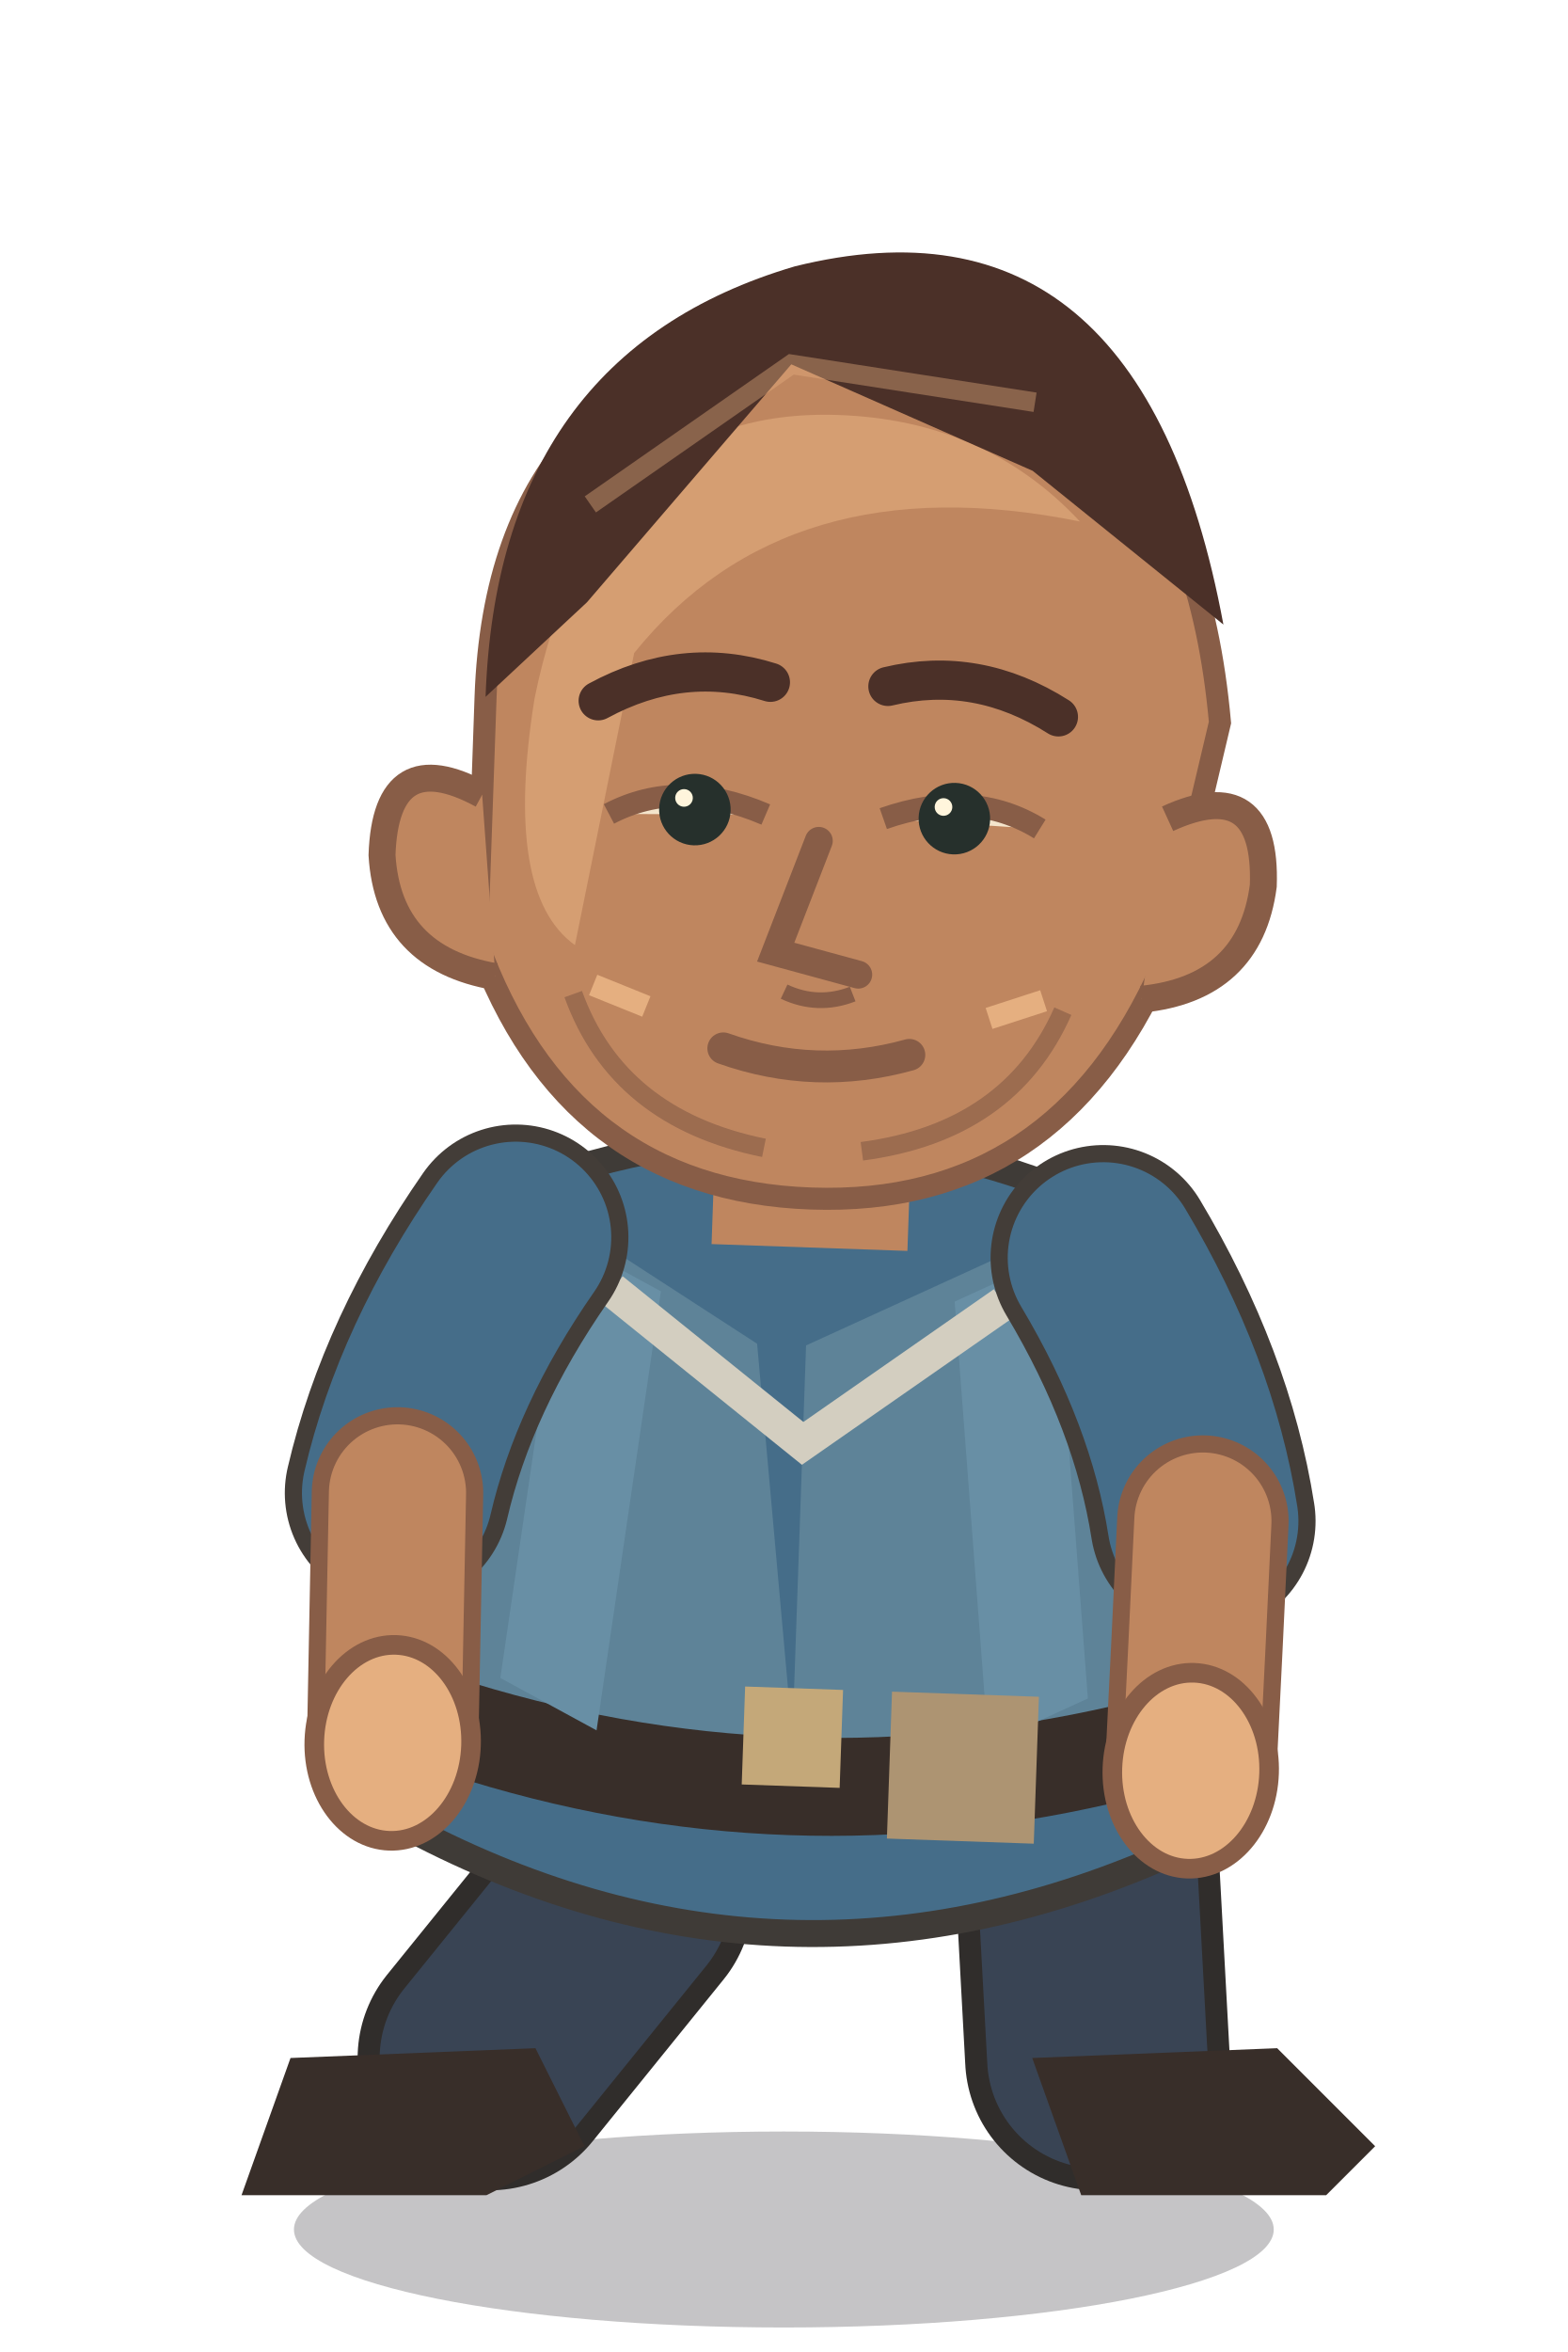
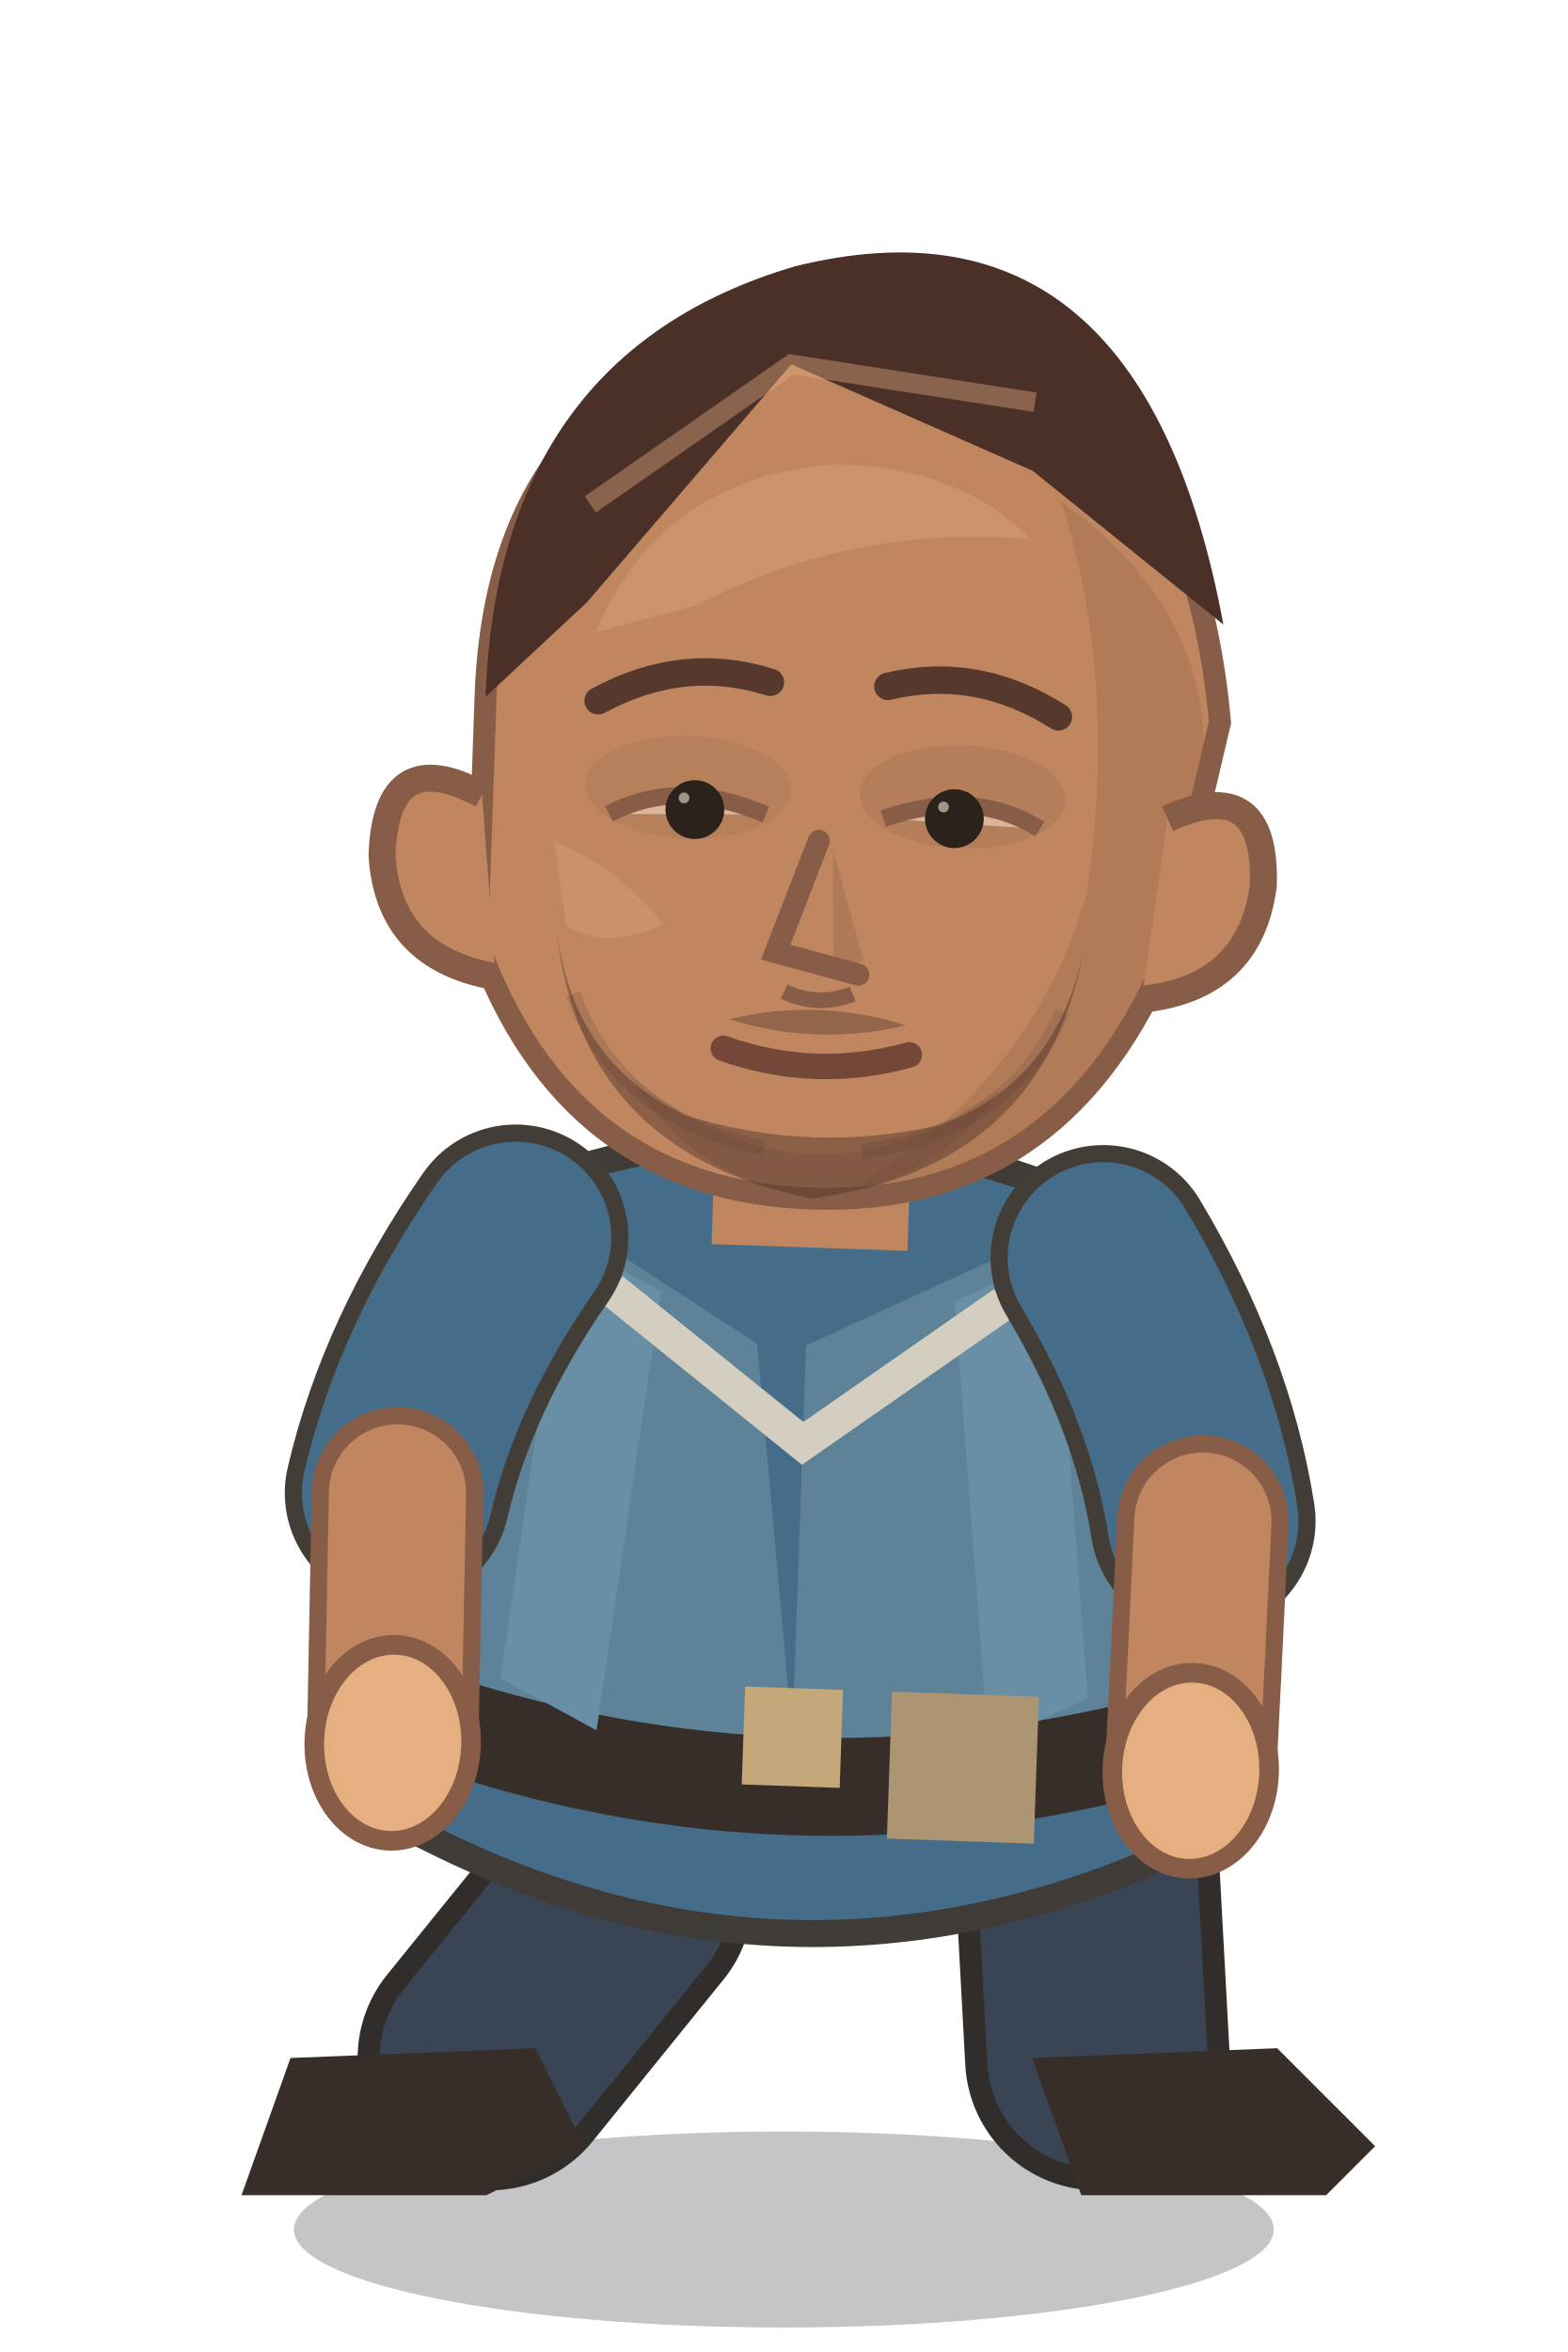
<svg xmlns="http://www.w3.org/2000/svg" width="32" height="48" viewBox="0 0 32 48">
  <ellipse cx=" 16" cy=" 45.5" rx=" 10" ry=" 2" fill="#16151a" opacity=".25" />
  <path d="M12.5 34.45L12.67 38.7L10 42" fill="none" stroke="#302d2b" stroke-width="5.4" stroke-linecap="round" stroke-linejoin="round" />
  <path d="M12.5 34.45L12.67 38.7L10 42" fill="none" stroke="#394454" stroke-width="4.5" stroke-linecap="round" stroke-linejoin="round" />
  <g transform="translate(-2.4 0) rotate(0 12.4 42)">
    <path d="m 8.33  42  5 -0.2  1  2 -2  1 -5  0Z" fill="#382e29" />
  </g>
  <path d="M19.5 34.45L22.17 37.76L22.4 42" fill="none" stroke="#302d2b" stroke-width="5.4" stroke-linecap="round" stroke-linejoin="round" />
  <path d="M19.5 34.45L22.17 37.76L22.4 42" fill="none" stroke="#394454" stroke-width="4.5" stroke-linecap="round" stroke-linejoin="round" />
  <g transform="translate(2.4 0) rotate(0 20 42)">
    <path d="m 18.67  42  5 -0.2  2  2 -1  1 -5  0Z" fill="#382e29" />
  </g>
  <g transform="translate(0 0.45) rotate(2 16 40)">
    <path d="m 10  24q 6 -2.5  12  0l 2  13q -8  4 -16  0Z" fill="#456d89" stroke="#3f3b37" stroke-width=".55" />
    <path d="m 10  24  5  3  1  8 -7  1Zm 6  3  6 -3  2  12 -8 -1Z" fill="#a9c4c4" opacity=".25" />
    <path d="M 9  34q 7  2  14  0v 2q -7  2 -14  0Z" fill="#382e29" />
    <path d="M 15  34h 2v 2h -2Z" fill="#c4a879" />
    <path d="m11 25 2 1-1 9-2-1m11-9-2 1 1 9 2-1" fill="#688fa5" />
    <path d="m12 26 4 3 4-3" fill="none" stroke="#d3cec0" stroke-width=".7" />
    <path d="M18 34h3v3h-3Z" fill="#ad9472" />
    <g>
      <path d="M10 25Q8.29 27.65 7.77 30.3" fill="none" stroke="#433d38" stroke-width="4.6" stroke-linecap="round" />
      <path d="M10 25Q8.29 27.65 7.77 30.3" fill="none" stroke="#456d89" stroke-width="3.9" stroke-linecap="round" />
      <path d="M7.77 30.3Q7.81 32.85 7.85 35.4" fill="none" stroke="#885d47" stroke-width="3.5" stroke-linecap="round" />
      <path d="M7.77 30.3Q7.81 32.85 7.85 35.4" fill="none" stroke="#bf865f" stroke-width="2.8" stroke-linecap="round" />
      <ellipse cx="7.85" cy="35.4" rx="1.6" ry="2" fill="#e5af80" stroke="#885d47" stroke-width=".4" />
    </g>
    <g transform="translate(32 0) scale(-1 1)">
      <path d="M10 25Q8.29 27.65 7.78 30.3" fill="none" stroke="#433d38" stroke-width="4.6" stroke-linecap="round" />
      <path d="M10 25Q8.29 27.65 7.78 30.3" fill="none" stroke="#456d89" stroke-width="3.9" stroke-linecap="round" />
      <path d="M7.78 30.3Q7.81 32.85 7.85 35.4" fill="none" stroke="#885d47" stroke-width="3.5" stroke-linecap="round" />
      <path d="M7.78 30.3Q7.81 32.85 7.85 35.4" fill="none" stroke="#bf865f" stroke-width="2.8" stroke-linecap="round" />
      <ellipse cx="7.85" cy="35.4" rx="1.6" ry="2" fill="#e5af80" stroke="#885d47" stroke-width=".4" />
    </g>
    <path d="M14 22h4v3h-4Z" fill="#bf865f" />
    <path d="M9 14Q9 7 16 6Q23 6 24 14L23 19Q21 24 16 24Q11 24 9 19Z" fill="#bf865f" stroke="#885d47" stroke-width=".45" />
-     <path d="M10 14Q11 8 16 8Q19 8 21 10Q15 9 12 13L11 19Q9.5 18 10 14Z" fill="#e5af80" opacity=".58" />
+     <path d="M20.6 9.6Q23.6 11.6 23.7 14.6L22.9 19Q21.4 23.3 16.6 23.9Q20.4 21.6 21.4 17.6Q21.9 13.2 20.6 9.6Z" fill="#885d47" opacity=".26" />
+     <path d="M12.2 21.6Q16 24.6 19.8 21.6Q18.6 23.6 16 24Q13.4 23.6 12.2 21.6Z" fill="#885d47" opacity=".3" />
+     <ellipse cx="13.2" cy="15.7" rx="2.1" ry="1.05" fill="#885d47" opacity=".16" />
+     <ellipse cx="18.8" cy="15.7" rx="2.1" ry="1.05" fill="#885d47" opacity=".2" />
+     <path d="M11.2 12.6Q12.4 9.4 16 9Q18.6 9 20 10.4Q16.4 10.2 13.2 12Z" fill="#e5af80" opacity=".32" />
+     <path d="M10.5 16.9Q11.7 17.3 12.8 18.5Q11.7 19.1 10.8 18.6Z" fill="#e5af80" opacity=".28" />
    <path d="M9 16Q7 15 7 17.3Q7.2 19.4 9.4 19.7M23 16Q25 15 25 17.3Q24.8 19.4 22.6 19.7" fill="#bf865f" stroke="#885d47" stroke-width=".55" />
-     <path d="M11 20Q12 22.5 15 23M21 20Q20 22.5 17 23" fill="none" stroke="#885d47" stroke-width=".38" opacity=".65" />
-     <path d="M11.3 14Q13 13 14.8 13.5M17.2 13.5Q19 13 20.7 14" fill="none" stroke="#4b3028" stroke-width=".8" stroke-linecap="round" />
-     <path d="M11.6 16.3Q13 15.5 14.8 16.2M17.2 16.2Q19 15.5 20.4 16.3" fill="#f4e5cc" stroke="#885d47" stroke-width=".45" />
-     <circle cx="13.35" cy="16.15" r=".73" fill="#26302c" />
-     <circle cx="18.65" cy="16.15" r=".73" fill="#26302c" />
-     <circle cx="13.12" cy="15.92" r=".18" fill="#fff5dc" />
-     <circle cx="18.42" cy="15.92" r=".18" fill="#fff5dc" />
-     <path d="M15.9 16.7 15.1 19 16.8 19.4" fill="none" stroke="#885d47" stroke-width=".57" stroke-linecap="round" />
+     <path d="M11 20Q12 22.5 15 23M21 20Q20 22.5 17 23" fill="none" stroke="#885d47" stroke-width=".3" opacity=".35" />
+     <path d="M11.3 14Q13 13 14.8 13.5M17.2 13.5Q19 13 20.7 14" fill="none" stroke="#4b3028" stroke-width="0.56" opacity=".9" stroke-linecap="round" />
+     <path d="M11.6 16.3Q13 15.5 14.8 16.2M17.2 16.2Q19 15.5 20.4 16.3" fill="#dab696" stroke="#885d47" stroke-width=".35" />
+     <circle cx="13.35" cy="16.15" r=".6" fill="#2b221c" />
+     <circle cx="18.65" cy="16.15" r=".6" fill="#2b221c" />
+     <circle cx="13.12" cy="15.92" r=".11" fill="#fff5dc" opacity=".55" />
+     <circle cx="18.42" cy="15.92" r=".11" fill="#fff5dc" opacity=".55" />
+     <path d="M15.9 16.7 15.1 19 16.8 19.4" fill="none" stroke="#885d47" stroke-width=".45" stroke-linecap="round" />
+     <path d="M16.2 16.9 16.9 19.1 16.3 19.4Z" fill="#885d47" opacity=".3" />
    <path d="M15.3 19.8Q16 20.1 16.7 19.8" fill="none" stroke="#885d47" stroke-width=".32" />
-     <path d="M14.1 21Q16 21.6 17.9 21" fill="none" stroke="#885d47" stroke-width=".65" stroke-linecap="round" />
-     <path d="M11.4 19.8 12.5 20.2M19.5 20.2 20.6 19.8" stroke="#e5af80" stroke-width=".45" />
+     <path d="M14.1 21Q16 21.6 17.9 21" fill="none" stroke="#734839" stroke-width="0.52" stroke-linecap="round" />
+     <path d="M10.6 18.6Q11.2 23.2 16 24Q20.8 23.2 21.4 18.6Q21 21.4 18.6 22.4Q16 23.1 13.4 22.4Q11 21.4 10.6 18.6Z" fill="#4b3028" opacity=".45" />
+     <path d="M14.2 20.4Q16 19.9 17.8 20.4Q16 20.9 14.2 20.4Z" fill="#4b3028" opacity=".38" />
    <path d="M9 14q0-7 6-9 7-2 9 7l-4-3-5-2-4 5Z" fill="#4b3028" />
    <path d="m11 10 4-3 5 .6" fill="none" stroke="#e5af80" stroke-width=".4" opacity=".4" />
  </g>
</svg>
